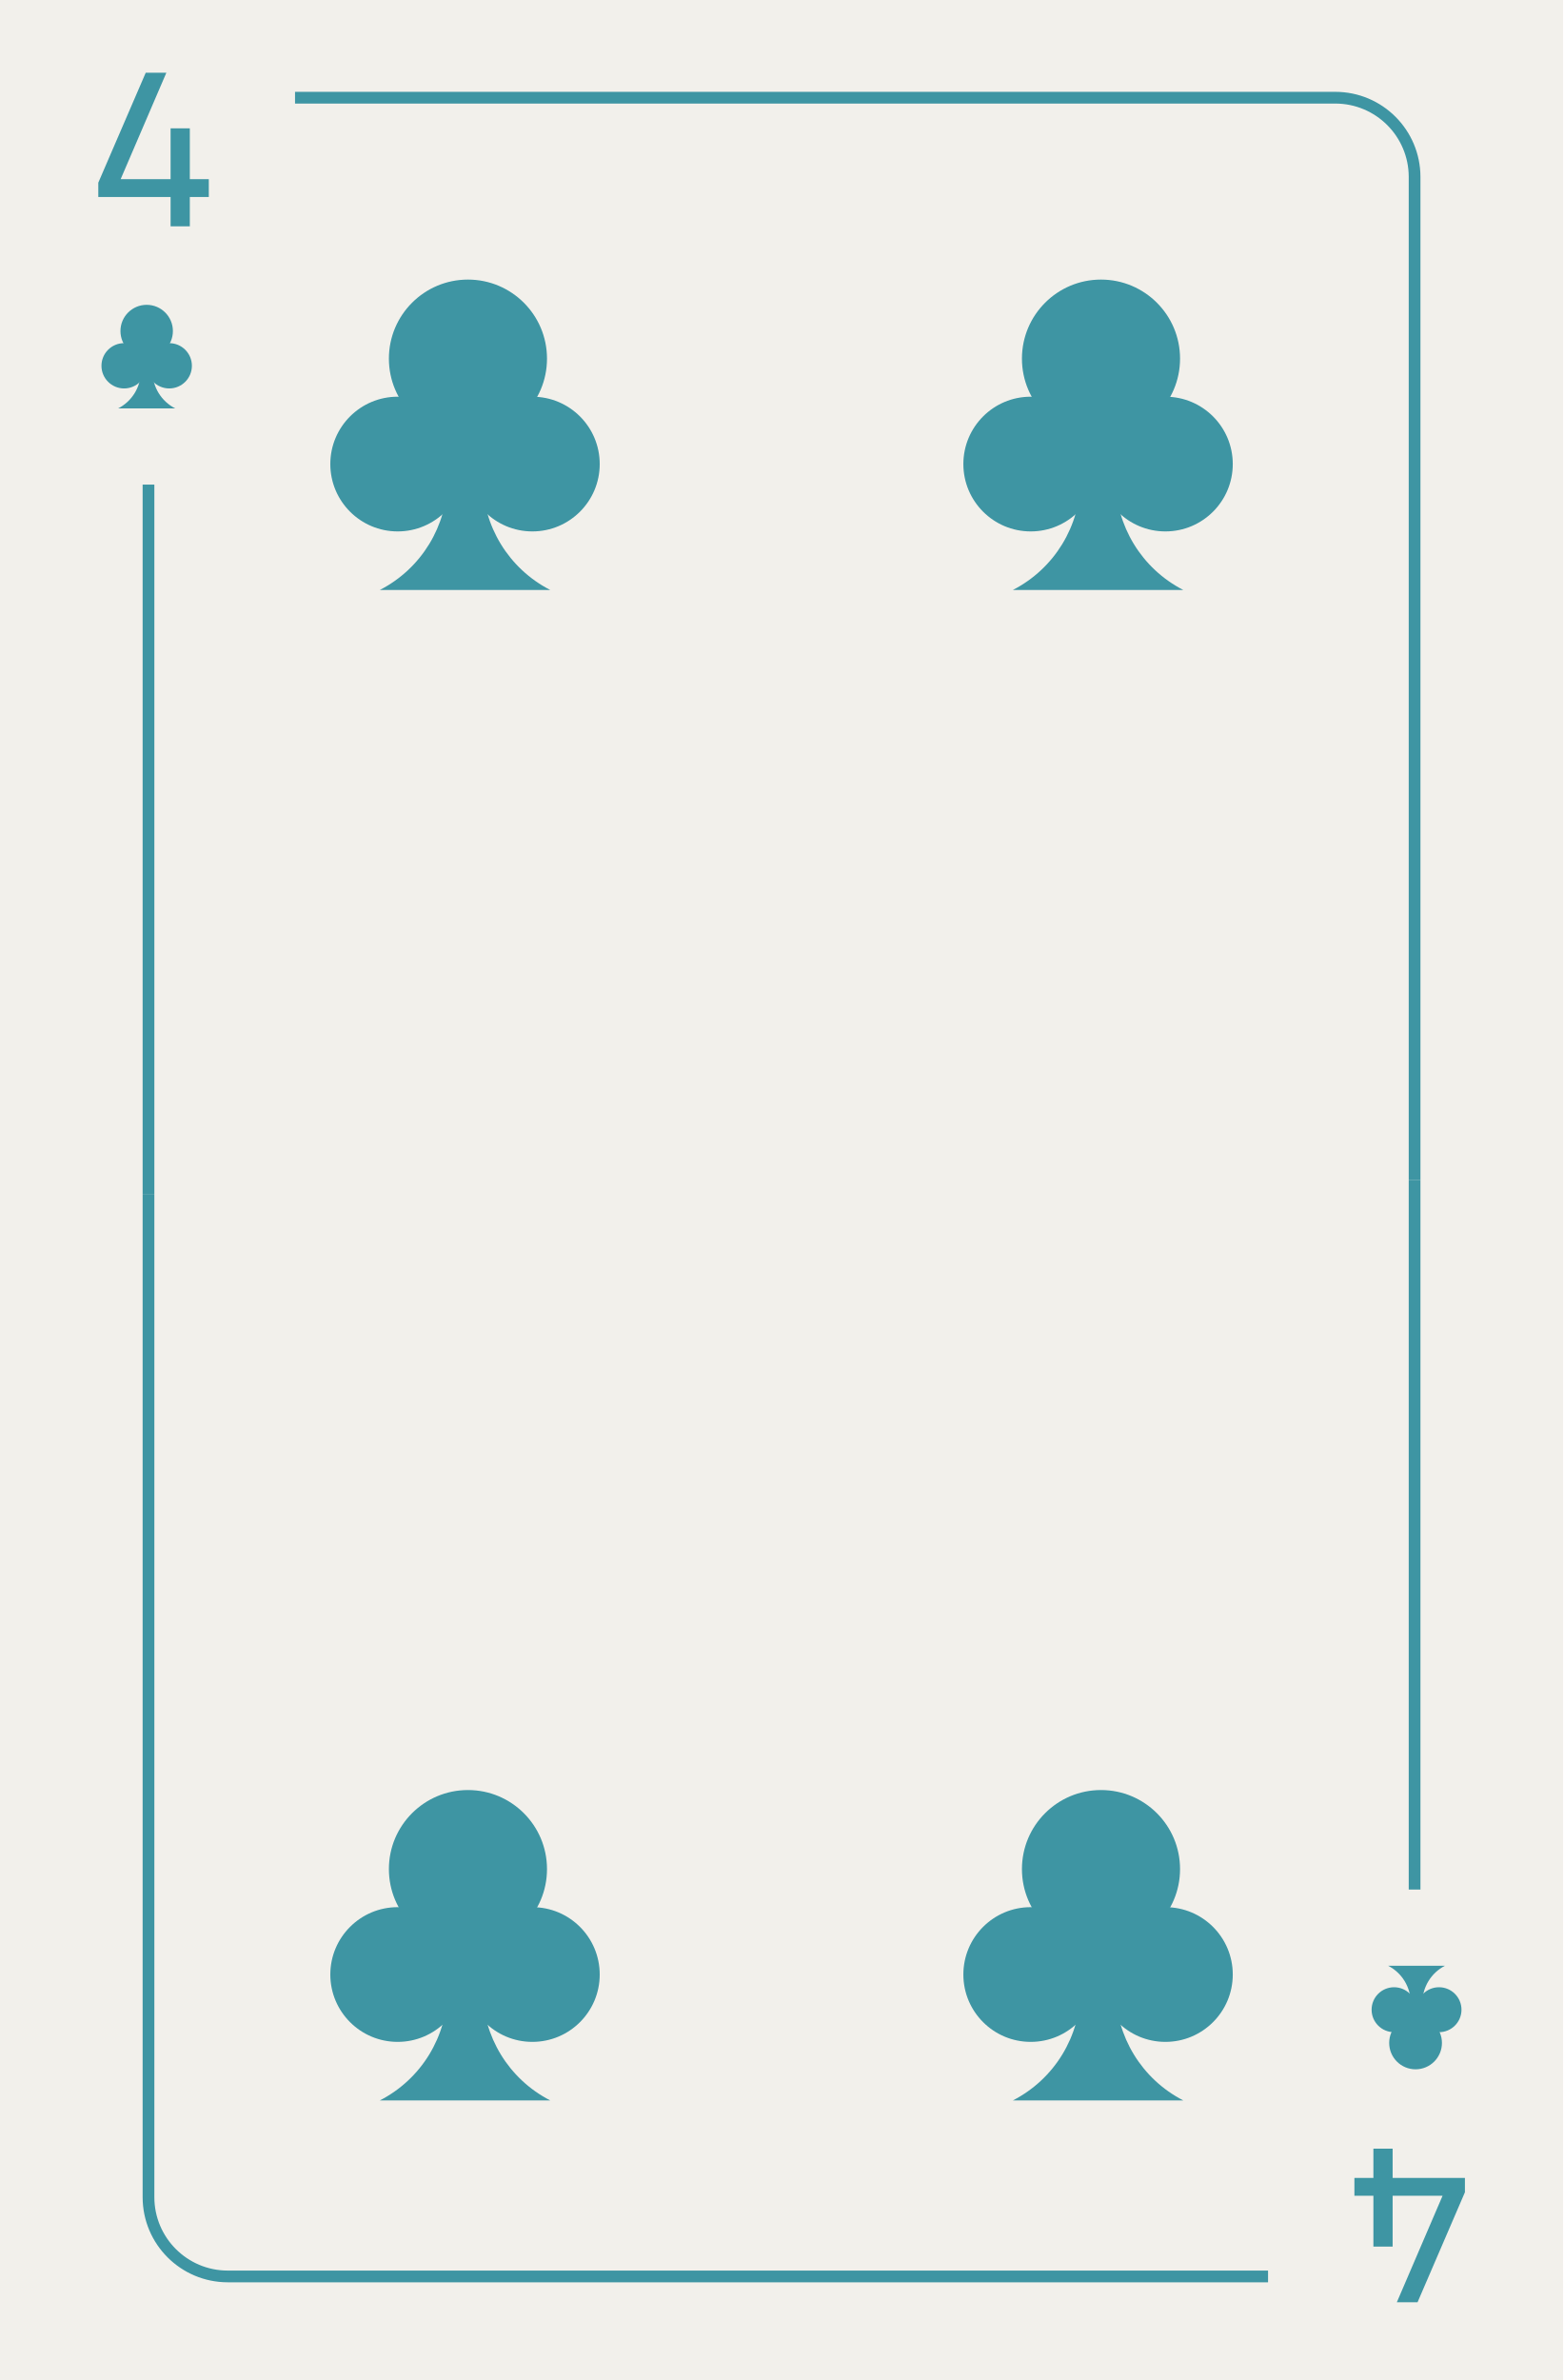
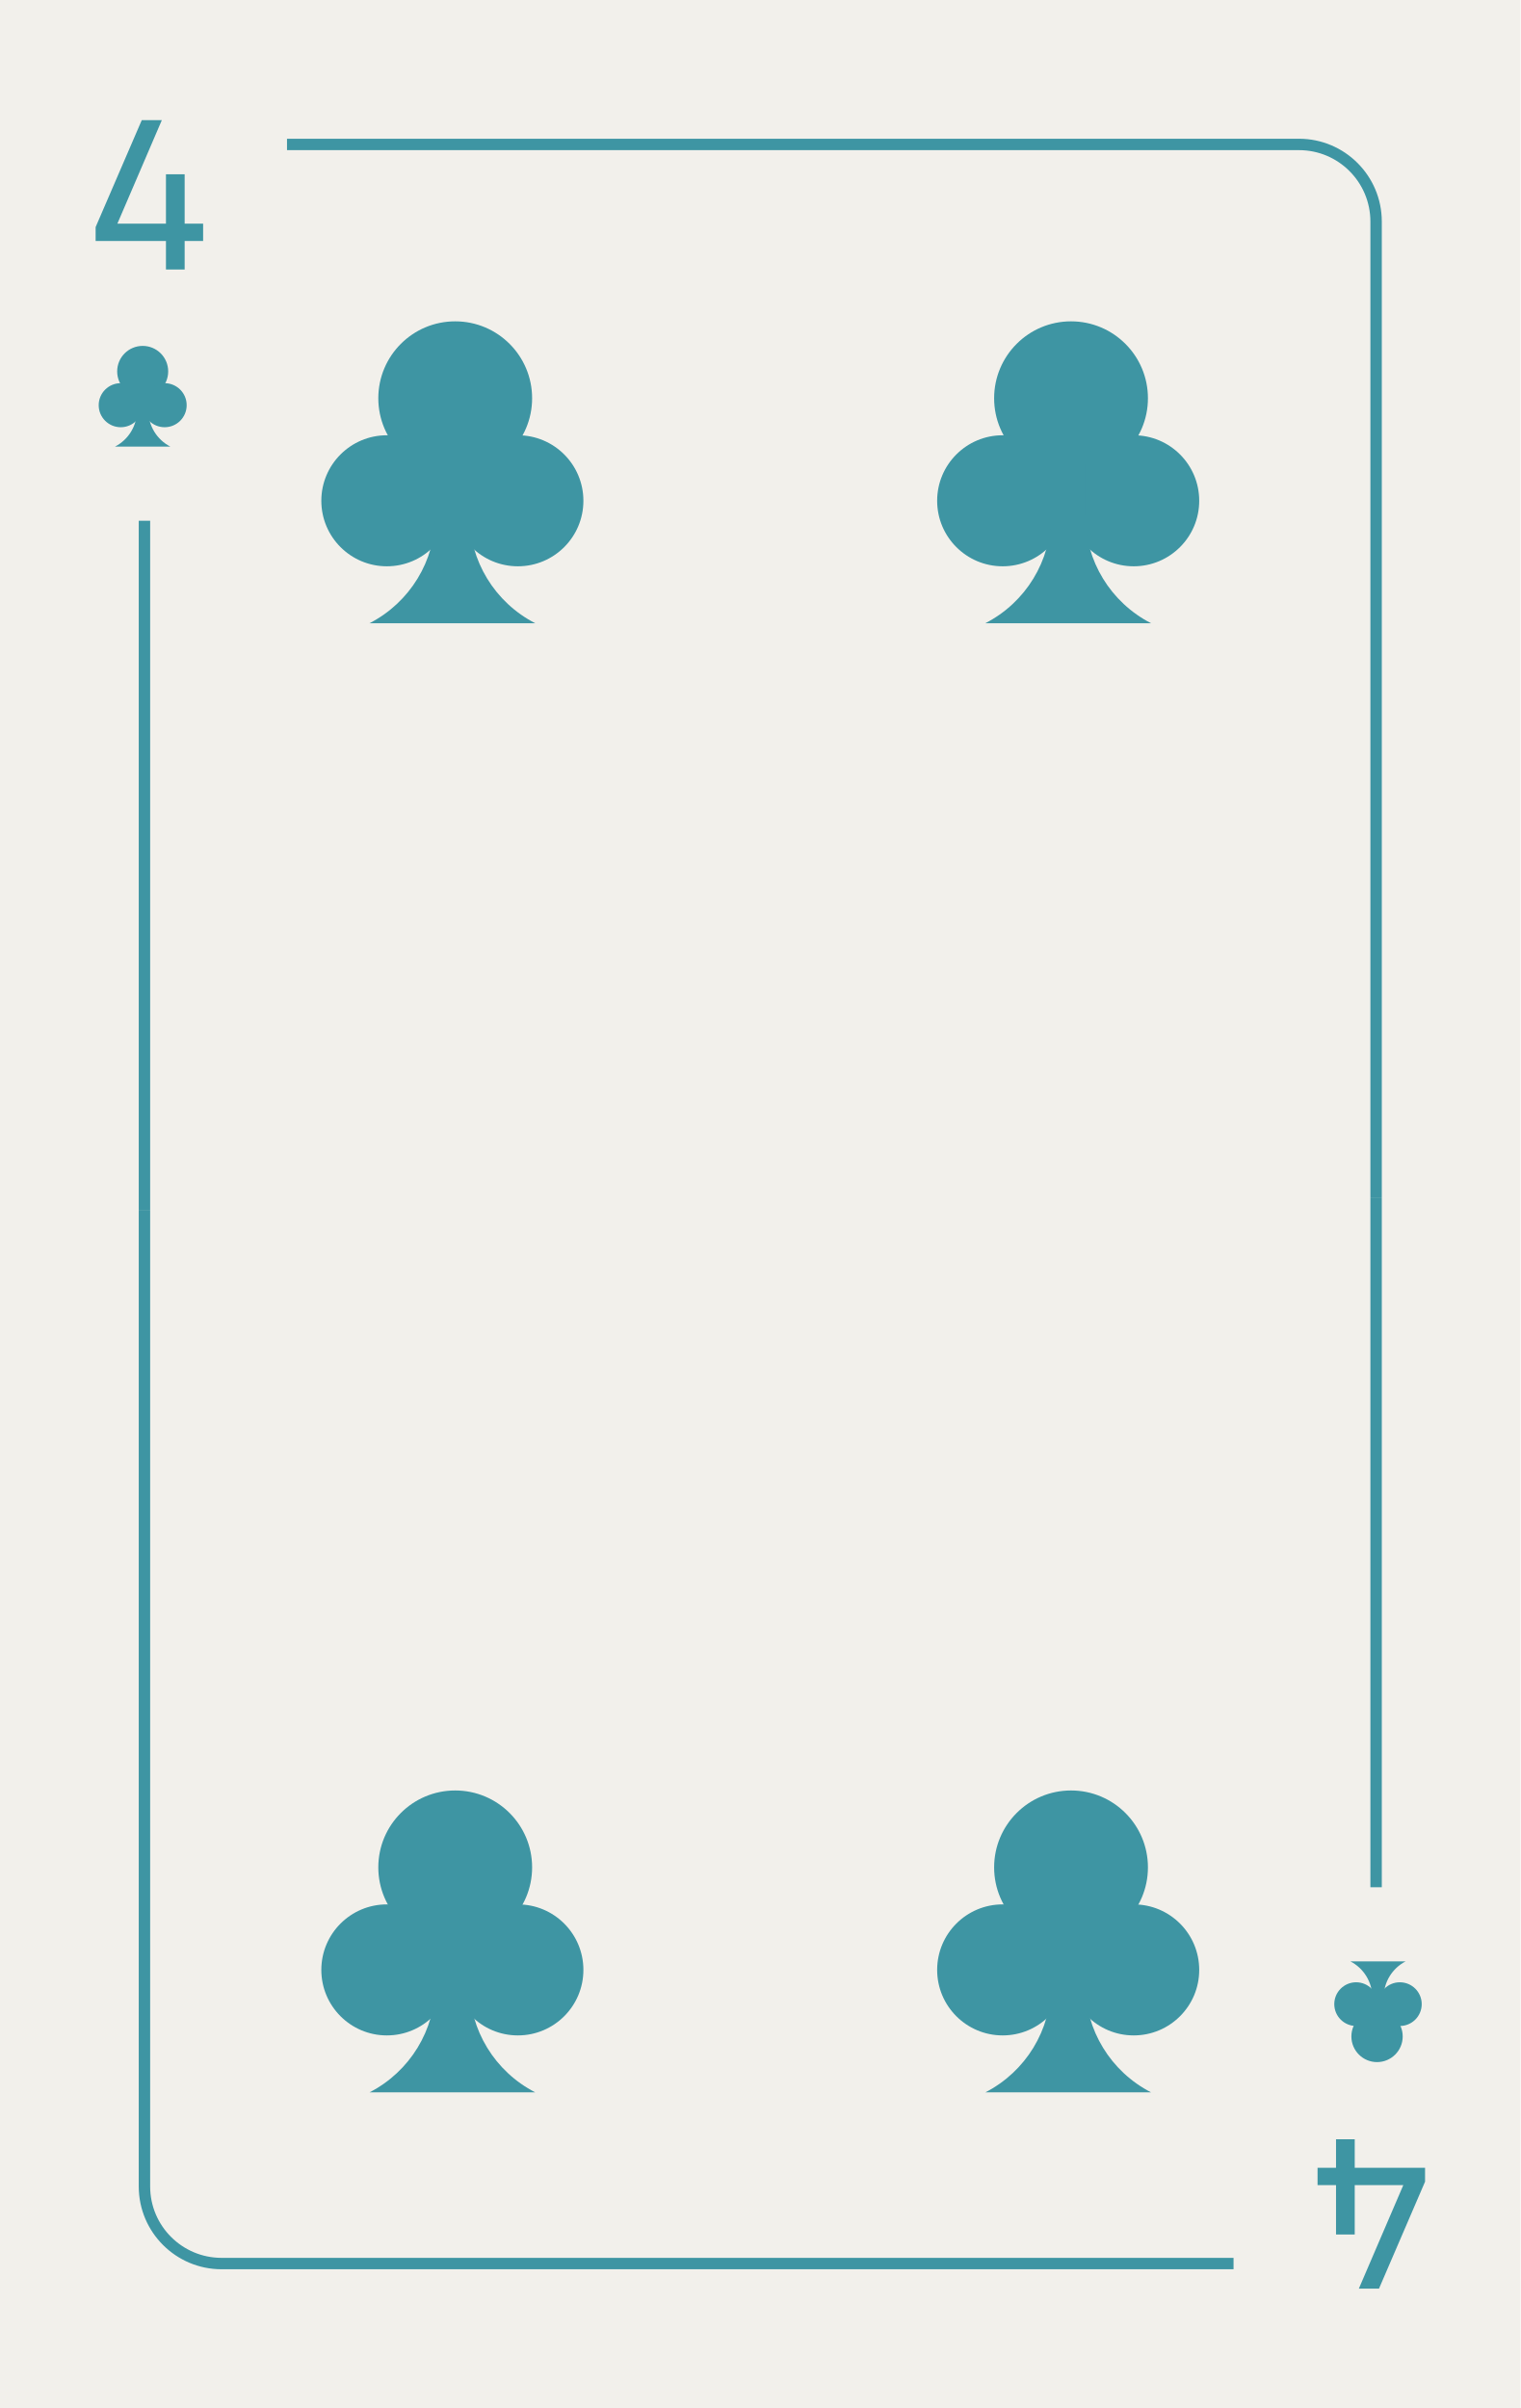
- <svg xmlns="http://www.w3.org/2000/svg" viewBox="0 0 800 1218">
+ <svg xmlns="http://www.w3.org/2000/svg" viewBox="0 0 800 1267">
  <defs>
    <style>.cls-1{fill:#f2f0eb;}.cls-2{fill:#3e95a3;}</style>
  </defs>
  <g id="Layer_2" data-name="Layer 2">
-     <rect class="cls-1" width="800" height="1218" />
+     <rect class="cls-1" width="800" height="1267" />
  </g>
  <g id="Layer_1" data-name="Layer 1">
-     <path class="cls-2" d="M87.31,100.81h-37V93.49L74.59,37.21H85.15L61.75,91.69H87.31v-26h9.84v26h9.72v9.12H97.15v15H87.31Z" />
-     <rect class="cls-2" x="73" y="248" width="6" height="363" />
-     <path class="cls-2" d="M727,604h-6V90.54A37.58,37.58,0,0,0,683.46,53H151V47H683.46A43.59,43.59,0,0,1,727,90.54Z" />
-     <circle class="cls-2" cx="75.07" cy="169.42" r="13.42" />
-     <circle class="cls-2" cx="63.52" cy="187.2" r="11.59" />
-     <circle class="cls-2" cx="86.62" cy="187.2" r="11.59" />
-     <path class="cls-2" d="M89.66,209H60.47a21.29,21.29,0,0,0,11.59-18.94V181h6v9.06A21.28,21.28,0,0,0,89.66,209Z" />
-     <path class="cls-2" d="M712.76,1114.6h37v7.32l-24.24,56.28H714.92l23.4-54.48H712.76v26h-9.84v-26H693.2v-9.12h9.72v-15h9.84Z" />
-     <rect class="cls-2" x="721" y="604" width="6" height="363" />
-     <path class="cls-2" d="M649,1168H116.54A43.59,43.59,0,0,1,73,1124.46V611h6v513.46A37.58,37.58,0,0,0,116.54,1162H649Z" />
-     <circle class="cls-2" cx="724.5" cy="1045.5" r="13.5" />
-     <circle class="cls-2" cx="736.5" cy="1028.5" r="11.5" />
-     <circle class="cls-2" cx="713.5" cy="1028.5" r="11.5" />
-     <path class="cls-2" d="M710.45,1006h29.1A21.26,21.26,0,0,0,728,1024.91V1034h-6v-9.09A21.26,21.26,0,0,0,710.45,1006Z" />
-     <circle class="cls-2" cx="239.5" cy="183.54" r="40.46" />
-     <circle class="cls-2" cx="203.53" cy="237.49" r="34.47" />
-     <circle class="cls-2" cx="272.47" cy="237.49" r="34.47" />
-     <path class="cls-2" d="M281.59,301.92H194.41A63.7,63.7,0,0,0,229,245.25V218h18v27.25a63.7,63.7,0,0,0,34.6,56.67Z" />
-     <circle class="cls-2" cx="563.5" cy="183.54" r="40.46" />
-     <circle class="cls-2" cx="527.53" cy="237.49" r="34.47" />
-     <circle class="cls-2" cx="596.47" cy="237.49" r="34.47" />
-     <path class="cls-2" d="M605.59,301.92H518.41A63.7,63.7,0,0,0,553,245.25V218h18v27.25a63.7,63.7,0,0,0,34.6,56.67Z" />
-     <circle class="cls-2" cx="239.5" cy="956.54" r="40.46" />
-     <circle class="cls-2" cx="203.53" cy="1010.49" r="34.47" />
-     <circle class="cls-2" cx="272.47" cy="1010.49" r="34.47" />
-     <path class="cls-2" d="M281.59,1074.92H194.41a63.7,63.7,0,0,0,34.6-56.67V991h18v27.25a63.7,63.7,0,0,0,34.6,56.67Z" />
-     <circle class="cls-2" cx="563.5" cy="956.54" r="40.46" />
-     <circle class="cls-2" cx="527.53" cy="1010.49" r="34.47" />
-     <circle class="cls-2" cx="596.47" cy="1010.49" r="34.47" />
-     <path class="cls-2" d="M605.59,1074.92H518.41a63.7,63.7,0,0,0,34.6-56.67V991h18v27.25a63.7,63.7,0,0,0,34.6,56.67Z" />
+     <path class="cls-2" d="M87.31,126.81h-37v-7.32L74.59,63.21H85.15l-23.4,54.48H87.31v-26h9.84v26h9.72v9.12H97.15v15H87.31Z" />
+     <rect class="cls-2" x="73" y="274" width="6" height="363" />
+     <path class="cls-2" d="M727,630h-6V116.54A37.58,37.58,0,0,0,683.46,79H151V73H683.46A43.59,43.59,0,0,1,727,116.54Z" />
+     <circle class="cls-2" cx="75.07" cy="195.42" r="13.42" />
+     <circle class="cls-2" cx="63.52" cy="213.2" r="11.59" />
+     <circle class="cls-2" cx="86.62" cy="213.2" r="11.59" />
+     <path class="cls-2" d="M89.66,235H60.47a21.29,21.29,0,0,0,11.59-18.94V207h6v9.06A21.28,21.28,0,0,0,89.66,235Z" />
+     <path class="cls-2" d="M712.76,1140.6h37v7.32l-24.24,56.28H714.92l23.4-54.48H712.76v26h-9.84v-26H693.2v-9.12h9.72v-15h9.84Z" />
+     <rect class="cls-2" x="721" y="630" width="6" height="363" />
+     <path class="cls-2" d="M649,1194H116.54A43.59,43.59,0,0,1,73,1150.46V637h6v513.46A37.58,37.58,0,0,0,116.54,1188H649Z" />
+     <circle class="cls-2" cx="724.5" cy="1071.5" r="13.5" />
+     <circle class="cls-2" cx="736.5" cy="1054.5" r="11.5" />
+     <circle class="cls-2" cx="713.5" cy="1054.5" r="11.5" />
+     <path class="cls-2" d="M710.45,1032h29.1A21.26,21.26,0,0,0,728,1050.91V1060h-6v-9.09A21.26,21.26,0,0,0,710.45,1032Z" />
+     <circle class="cls-2" cx="239.5" cy="209.54" r="40.46" />
+     <circle class="cls-2" cx="203.53" cy="263.49" r="34.47" />
+     <circle class="cls-2" cx="272.47" cy="263.49" r="34.47" />
+     <path class="cls-2" d="M281.59,327.92H194.41A63.7,63.7,0,0,0,229,271.25V244h18v27.25a63.7,63.7,0,0,0,34.6,56.67Z" />
+     <circle class="cls-2" cx="563.5" cy="209.54" r="40.46" />
+     <circle class="cls-2" cx="527.53" cy="263.49" r="34.47" />
+     <circle class="cls-2" cx="596.47" cy="263.49" r="34.47" />
+     <path class="cls-2" d="M605.59,327.92H518.41A63.7,63.7,0,0,0,553,271.25V244h18v27.25a63.7,63.7,0,0,0,34.6,56.67Z" />
+     <circle class="cls-2" cx="239.5" cy="982.54" r="40.46" />
+     <circle class="cls-2" cx="203.53" cy="1036.49" r="34.47" />
+     <circle class="cls-2" cx="272.47" cy="1036.49" r="34.47" />
+     <path class="cls-2" d="M281.59,1100.92H194.41a63.7,63.7,0,0,0,34.6-56.67V1017h18v27.25a63.7,63.7,0,0,0,34.6,56.67Z" />
+     <circle class="cls-2" cx="563.5" cy="982.54" r="40.46" />
+     <circle class="cls-2" cx="527.53" cy="1036.49" r="34.47" />
+     <circle class="cls-2" cx="596.47" cy="1036.49" r="34.47" />
+     <path class="cls-2" d="M605.59,1100.92H518.41a63.7,63.7,0,0,0,34.6-56.67V1017h18v27.25a63.7,63.7,0,0,0,34.6,56.67Z" />
  </g>
</svg>
